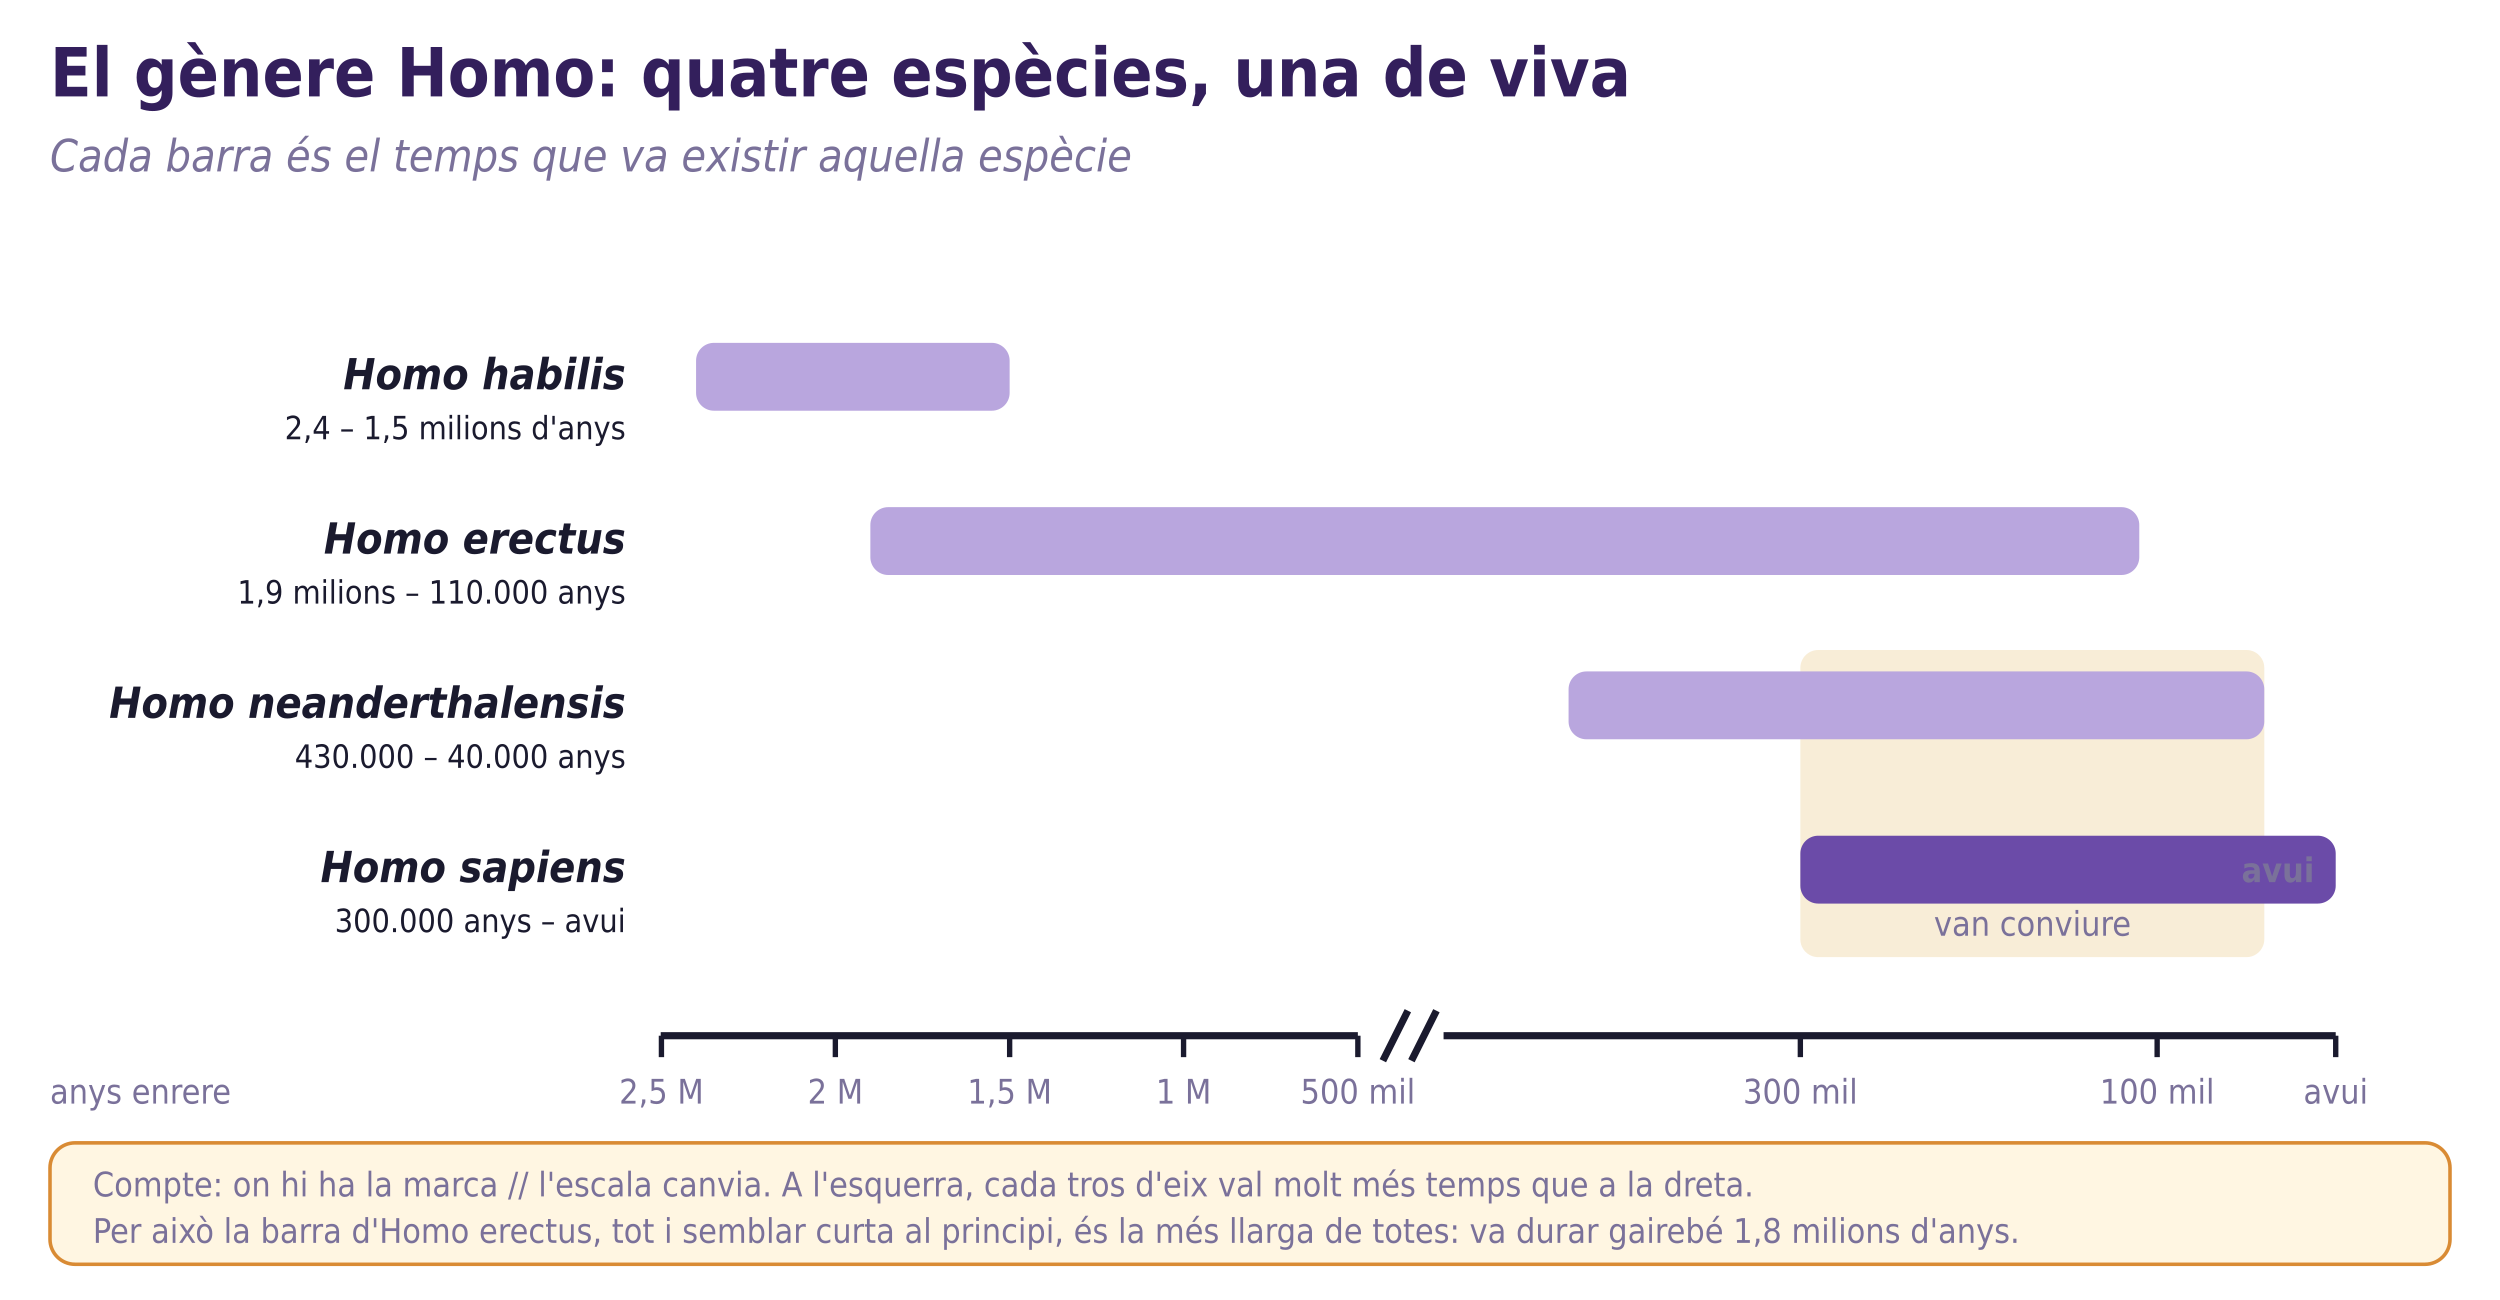
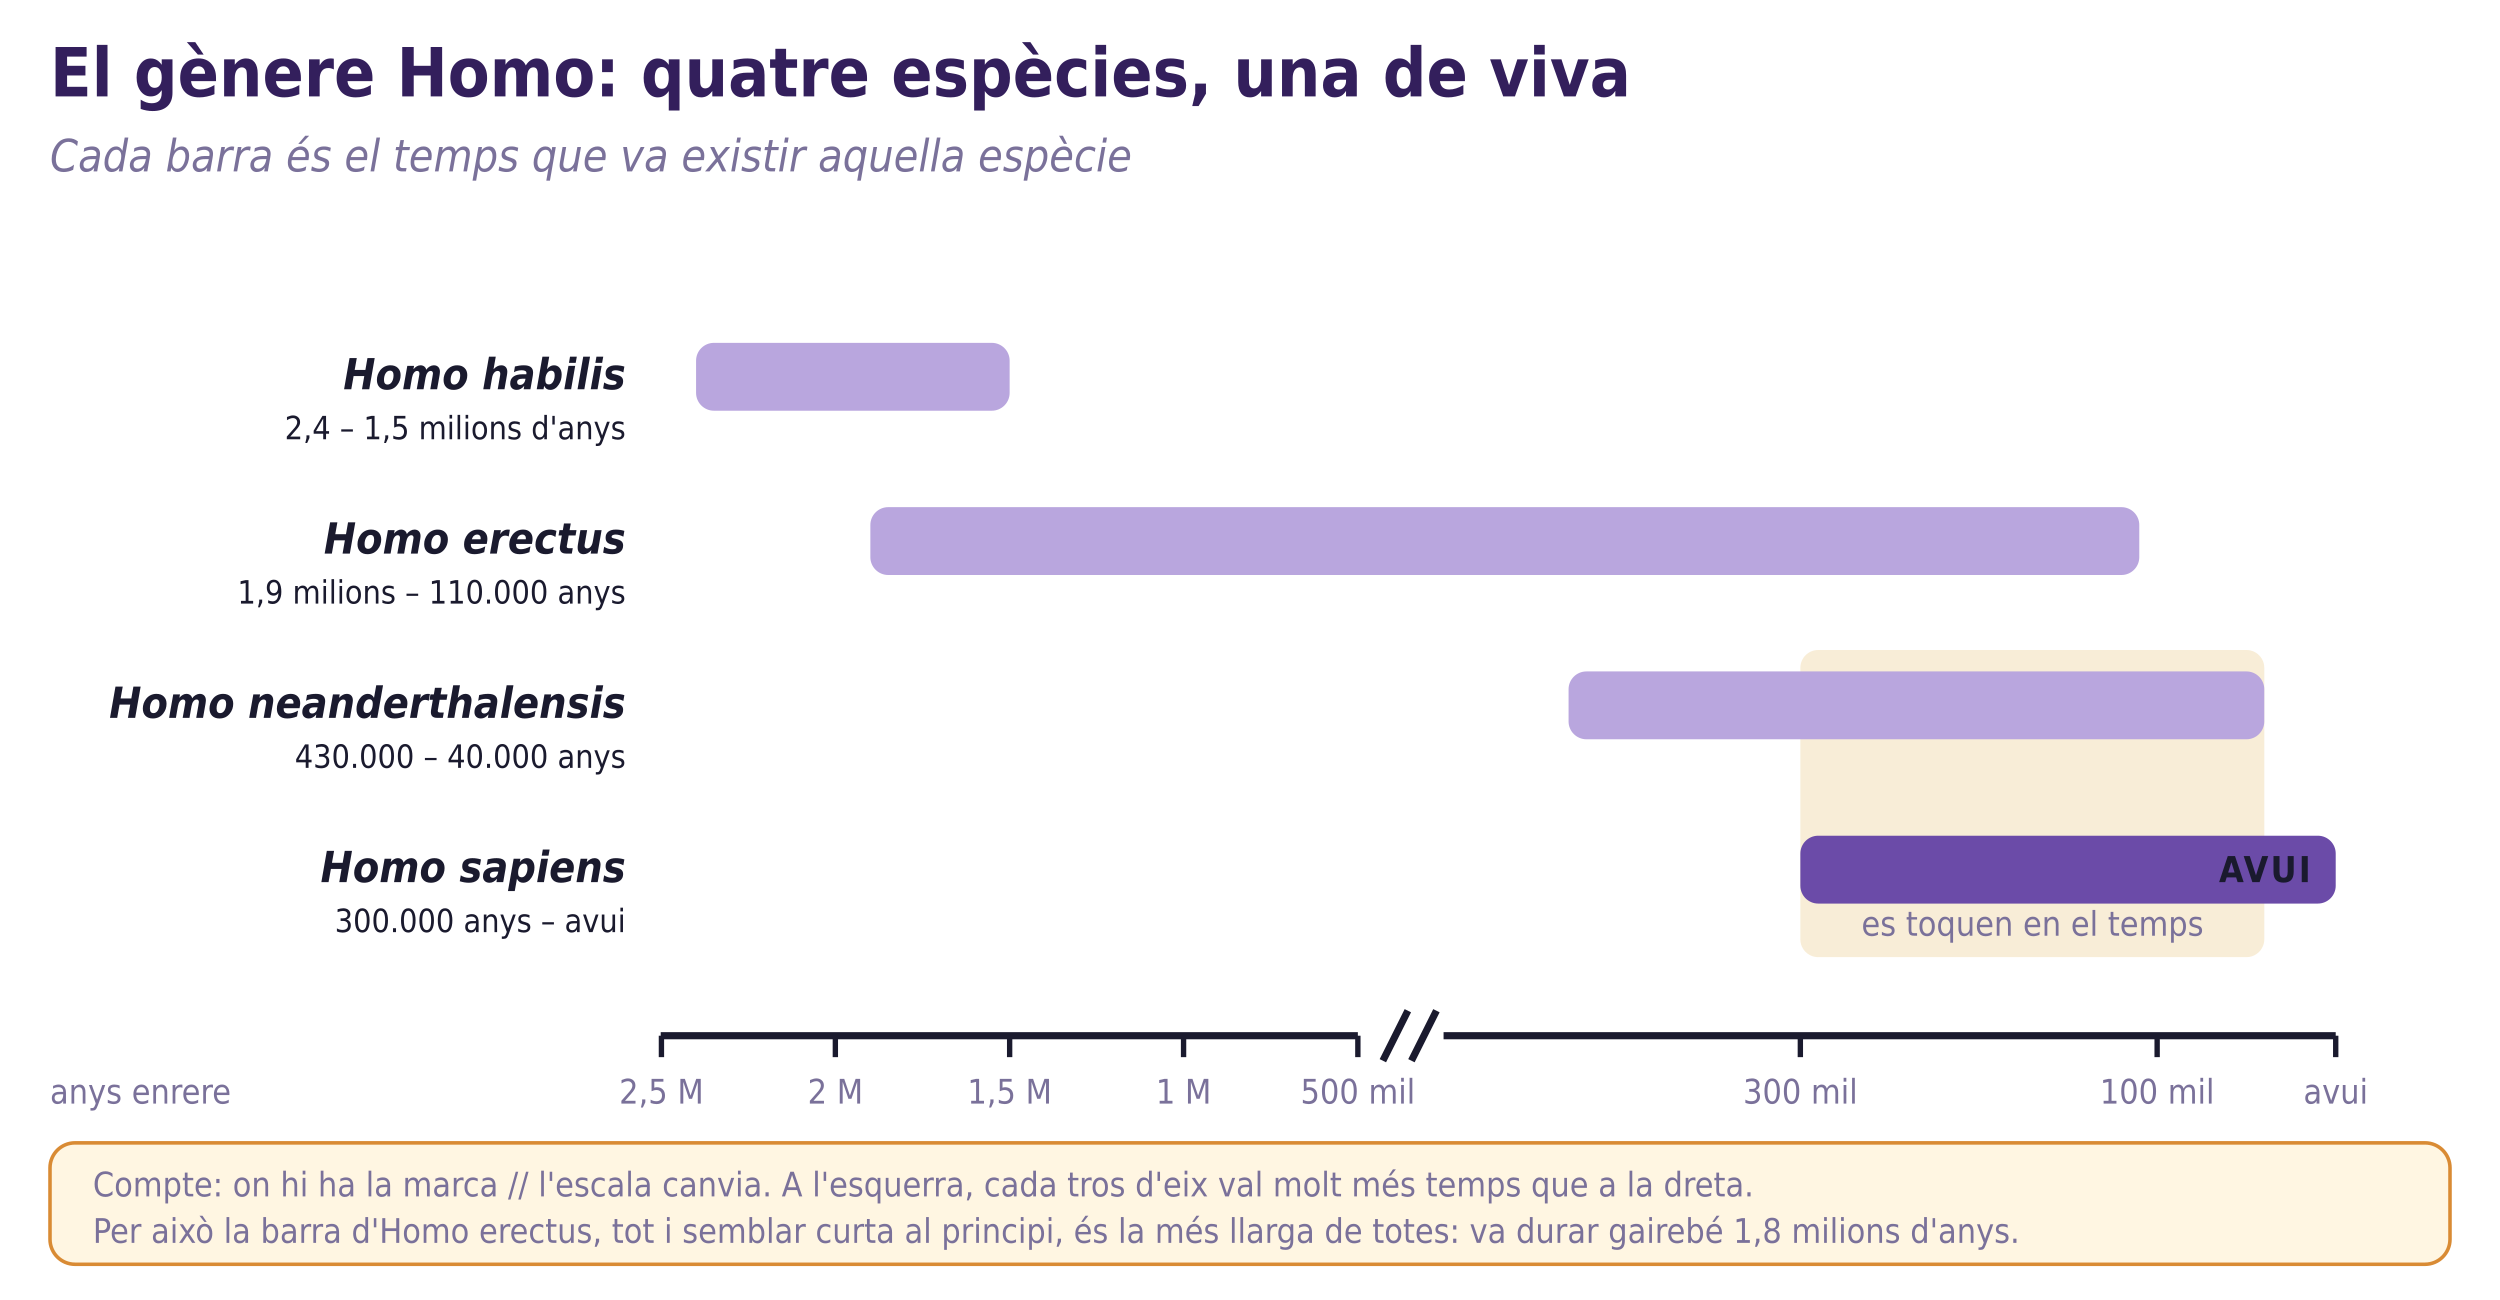
<svg xmlns="http://www.w3.org/2000/svg" viewBox="0 0 700 364" width="700" height="364">
  <style>
text{font-family:"Fira Sans Extra Condensed","DejaVu Sans Condensed",sans-serif;fill:#1A1A2E}
.t{font-size:19px;font-weight:900;fill:#331F5C}
.st{font-size:12.5px;font-style:italic;fill:#7A719A}
.h{font-size:13px;font-weight:700;fill:#331F5C}
.b{font-size:12px}
.s{font-size:11px;fill:#7A719A}
.xs{font-size:9.5px;fill:#7A719A}
</style>
  <rect x="0" y="0" width="700" height="364" fill="#ffffff" />
  <text class="t" x="14" y="27">El gènere Homo: quatre espècies, una de viva</text>
  <text class="st" x="14" y="48">Cada barra és el temps que va existir aquella espècie</text>
  <rect x="504.1" y="182.0" width="129.9" height="86.0" rx="5" fill="#F6E7C9" opacity="0.75" />
-   <text class="xs" x="569.1" y="262.0" text-anchor="middle" fill="#8A5514">van conviure</text>
+   <text class="xs" x="569.1" y="262.0" text-anchor="middle" fill="#8A5514">es toquen en el temps</text>
  <text x="175.2" y="109" text-anchor="end" font-style="italic" font-size="12" font-weight="700" fill="#331F5C">Homo habilis</text>
  <text x="175.2" y="123" text-anchor="end" font-size="9" fill="#7A719A">2,4 – 1,5 milions d'anys</text>
  <rect x="194.9" y="96" width="87.8" height="19" rx="5" fill="#B9A6DE" />
  <text x="175.2" y="155" text-anchor="end" font-style="italic" font-size="12" font-weight="700" fill="#331F5C">Homo erectus</text>
  <text x="175.2" y="169" text-anchor="end" font-size="9" fill="#7A719A">1,9 milions – 110.000 anys</text>
  <rect x="243.7" y="142" width="355.3" height="19" rx="5" fill="#B9A6DE" />
  <text x="175.2" y="201" text-anchor="end" font-style="italic" font-size="12" font-weight="700" fill="#331F5C">Homo neanderthalensis</text>
  <text x="175.2" y="215" text-anchor="end" font-size="9" fill="#7A719A">430.000 – 40.000 anys</text>
  <rect x="439.2" y="188" width="194.8" height="19" rx="5" fill="#B9A6DE" />
  <text x="175.2" y="247" text-anchor="end" font-style="italic" font-size="12" font-weight="700" fill="#331F5C">Homo sapiens</text>
  <text x="175.2" y="261" text-anchor="end" font-size="9" fill="#7A719A">300.000 anys – avui</text>
  <rect x="504.1" y="234" width="149.9" height="19" rx="5" fill="#6B4BA8" />
-   <text class="xs" x="648.0" y="247" text-anchor="end" fill="#ffffff" font-weight="700">avui</text>
+   <text x="647.0" y="247" text-anchor="end" fill="#ffffff" font-size="10" font-weight="900" letter-spacing="0.06em">AVUI</text>
  <line x1="185" y1="290" x2="380.2" y2="290" stroke="#1A1A2E" stroke-width="2" />
  <line x1="404.2" y1="290" x2="654.0" y2="290" stroke="#1A1A2E" stroke-width="2" />
  <line x1="387.2" y1="297" x2="394.2" y2="283" stroke="#1A1A2E" stroke-width="2" />
  <line x1="395.2" y1="297" x2="402.2" y2="283" stroke="#1A1A2E" stroke-width="2" />
  <line x1="185.2" y1="290" x2="185.2" y2="296" stroke="#1A1A2E" stroke-width="1.5" />
  <text class="xs" x="185.2" y="309" text-anchor="middle">2,5 M</text>
  <line x1="233.9" y1="290" x2="233.9" y2="296" stroke="#1A1A2E" stroke-width="1.5" />
  <text class="xs" x="233.9" y="309" text-anchor="middle">2 M</text>
  <line x1="282.7" y1="290" x2="282.7" y2="296" stroke="#1A1A2E" stroke-width="1.5" />
  <text class="xs" x="282.7" y="309" text-anchor="middle">1,5 M</text>
  <line x1="331.4" y1="290" x2="331.4" y2="296" stroke="#1A1A2E" stroke-width="1.5" />
  <text class="xs" x="331.4" y="309" text-anchor="middle">1 M</text>
  <line x1="380.2" y1="290" x2="380.2" y2="296" stroke="#1A1A2E" stroke-width="1.5" />
  <text class="xs" x="380.2" y="309" text-anchor="middle">500 mil</text>
  <line x1="504.1" y1="290" x2="504.1" y2="296" stroke="#1A1A2E" stroke-width="1.5" />
  <text class="xs" x="504.1" y="309" text-anchor="middle">300 mil</text>
  <line x1="604.0" y1="290" x2="604.0" y2="296" stroke="#1A1A2E" stroke-width="1.5" />
  <text class="xs" x="604.0" y="309" text-anchor="middle">100 mil</text>
  <line x1="654.0" y1="290" x2="654.0" y2="296" stroke="#1A1A2E" stroke-width="1.5" />
  <text class="xs" x="654.0" y="309" text-anchor="middle">avui</text>
  <text class="xs" x="14" y="309">anys enrere</text>
  <rect x="14" y="320" width="672" height="34" rx="7" fill="#FFF6E2" stroke="#D98B34" />
  <text class="xs" x="26" y="335" fill="#8A5514">Compte: on hi ha la marca // l'escala canvia. A l'esquerra, cada tros d'eix val molt més temps que a la dreta.</text>
  <text class="xs" x="26" y="348" fill="#8A5514">Per això la barra d'Homo erectus, tot i semblar curta al principi, és la més llarga de totes: va durar gairebé 1,8 milions d'anys.</text>
</svg>
